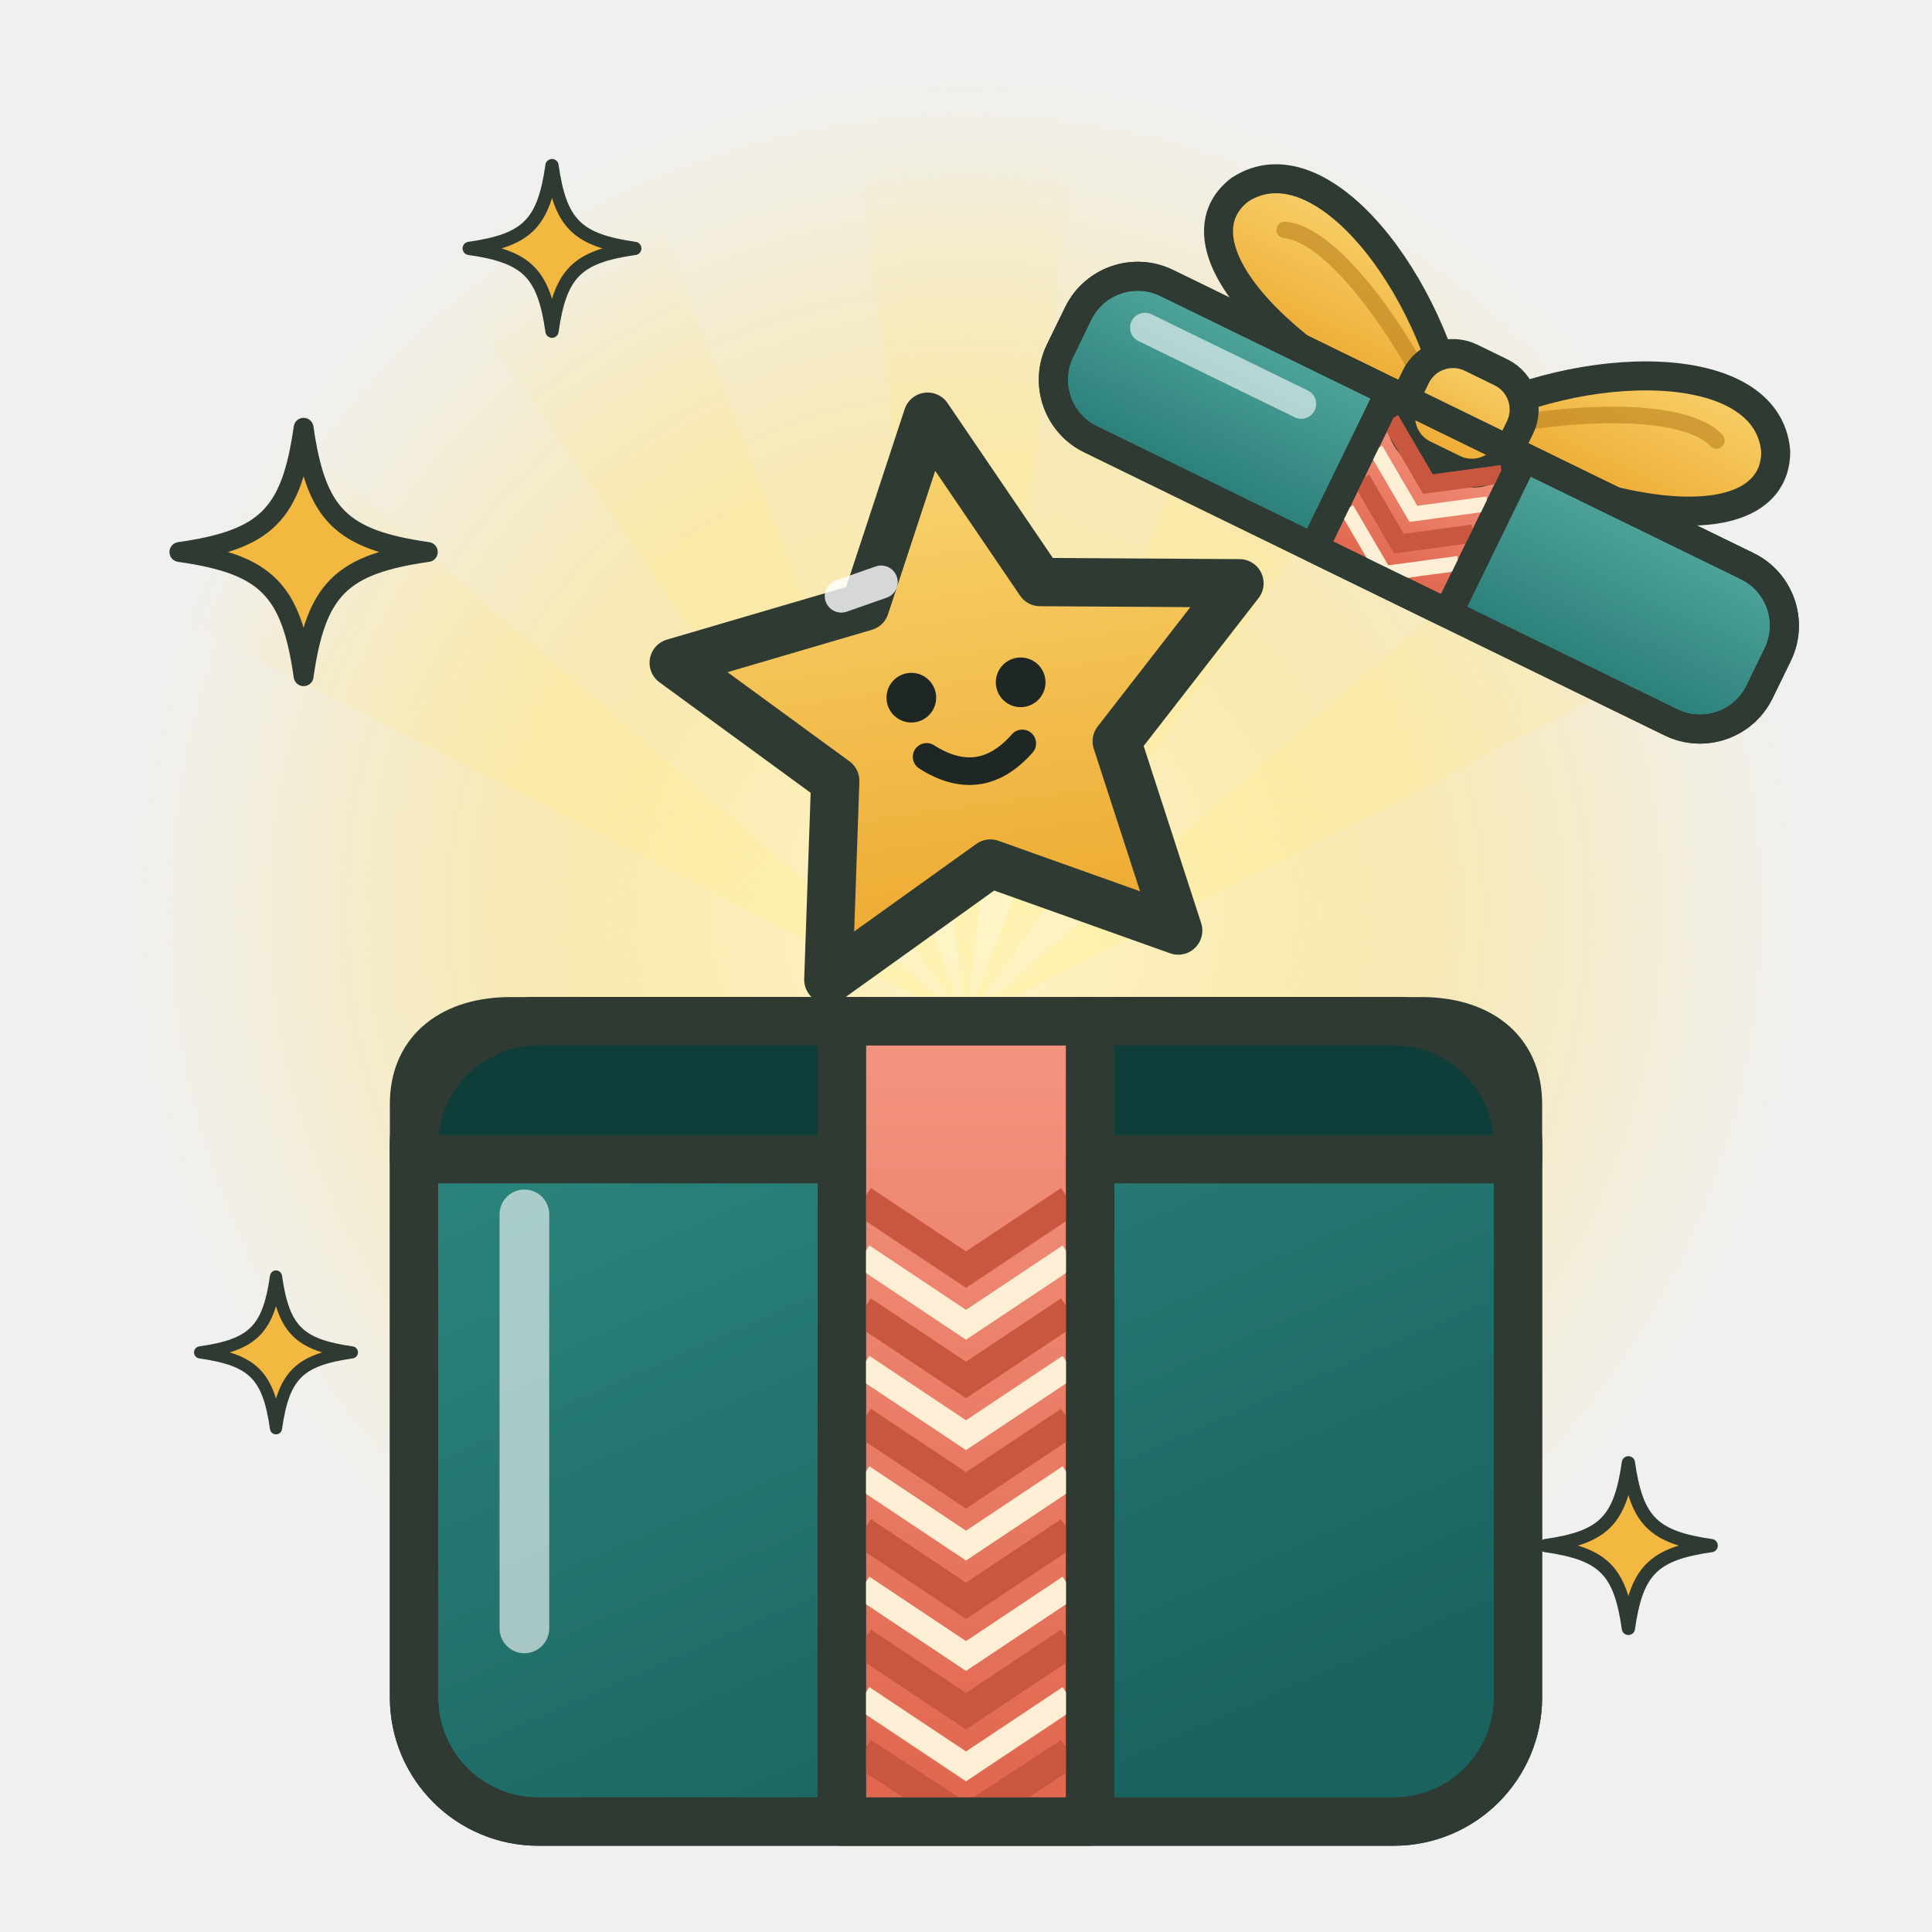
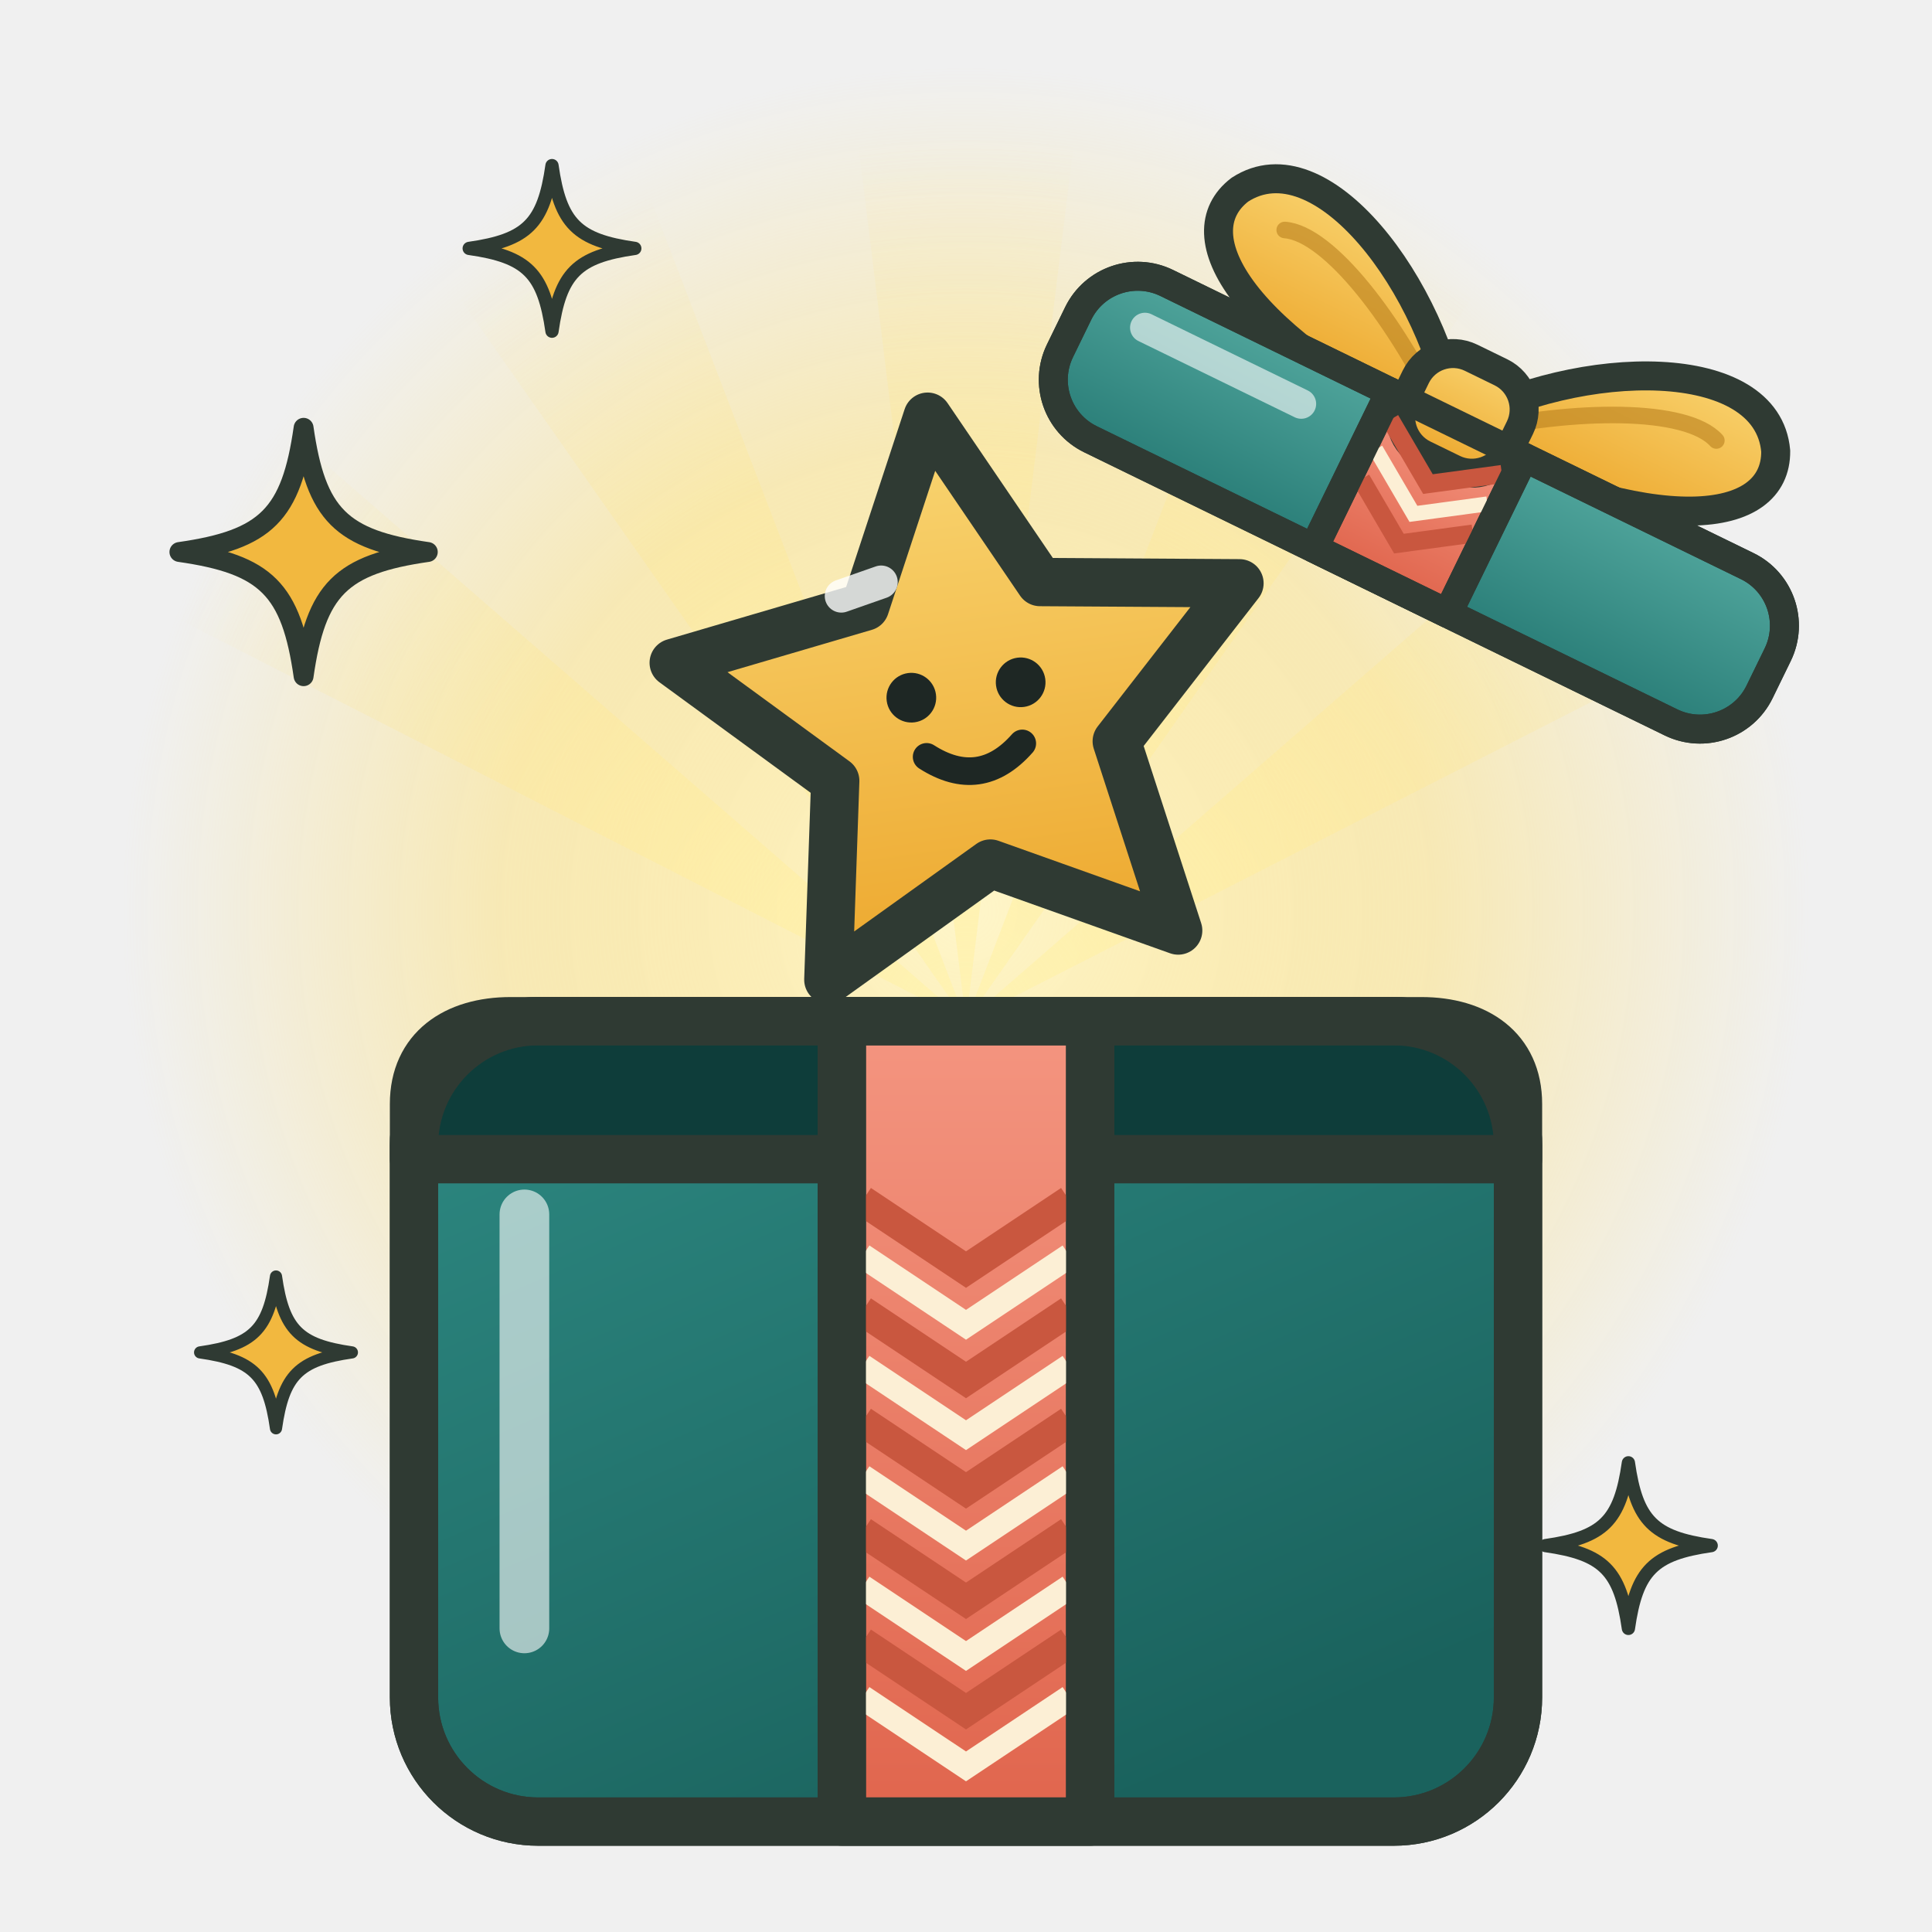
<svg xmlns="http://www.w3.org/2000/svg" viewBox="0 0 140 140" width="140" height="140">
  <defs>
    <linearGradient id="gbox" x1="0" y1="0" x2="0.6" y2="1">
      <stop offset="0" stop-color="#2E8A83" />
      <stop offset="1" stop-color="#1A625D" />
    </linearGradient>
    <linearGradient id="glid" x1="0" y1="0" x2="0" y2="1">
      <stop offset="0" stop-color="#4FA49B" />
      <stop offset="1" stop-color="#2A7E78" />
    </linearGradient>
    <linearGradient id="rib" x1="0" y1="0" x2="0" y2="1">
      <stop offset="0" stop-color="#F49580" />
      <stop offset="1" stop-color="#E0654D" />
    </linearGradient>
    <linearGradient id="gold" x1="0" y1="0" x2="0" y2="1">
      <stop offset="0" stop-color="#F8D06A" />
      <stop offset="1" stop-color="#EDA82E" />
    </linearGradient>
+     <style>@media (prefers-color-scheme:dark){#gbox stop:first-child{stop-color:#4AAFA5}#gbox stop:last-child{stop-color:#2A807A}#glid stop:first-child{stop-color:#7FC8BE}#glid stop:last-child{stop-color:#4AAFA5}}</style>
    <radialGradient id="beam" cx="0.5" cy="0.5" r="0.5">
      <stop offset="0" stop-color="#FFF6C8" stop-opacity="0.95" />
      <stop offset="0.55" stop-color="#FFE27A" stop-opacity="0.5" />
      <stop offset="1" stop-color="#FFE27A" stop-opacity="0" />
    </radialGradient>
    <radialGradient id="ray" cx="70" cy="74" r="64" gradientUnits="userSpaceOnUse">
      <stop offset="0" stop-color="#FFF3B0" stop-opacity="0.8" />
      <stop offset="1" stop-color="#FFE27A" stop-opacity="0" />
    </radialGradient>
    <linearGradient id="star" x1="0" y1="0" x2="0" y2="1">
      <stop offset="0" stop-color="#F9D673" />
      <stop offset="1" stop-color="#EDA82E" />
    </linearGradient>
  </defs>
  <circle cx="70" cy="66" r="62" fill="url(#beam)" />
  <g fill="url(#ray)">
    <path d="M70 74L13 44.9A64 64 0 0 1 21.7 32Z" />
    <path d="M70 74L33.3 21.6A64 64 0 0 1 47.1 14.3Z" />
    <path d="M70 74L62.2 10.5A64 64 0 0 1 77.8 10.5Z" />
    <path d="M70 74L92.9 14.3A64 64 0 0 1 106.7 21.6Z" />
    <path d="M70 74L118.3 32A64 64 0 0 1 127 44.9Z" />
  </g>
  <g stroke="#2F3A33" stroke-width="3.5" stroke-linejoin="round">
    <path d="M70 30l6.4 13 14.3 2.1-10.4 10.1 2.5 14.2L70 62.7l-12.8 6.7 2.5-14.2-10.4-10.1 14.3-2.1Z" fill="url(#star)" transform="rotate(-8 70 50)" />
  </g>
  <g transform="rotate(-8 70 50)">
    <circle cx="66" cy="50" r="1.8" fill="#1E2724" />
    <circle cx="74" cy="50" r="1.8" fill="#1E2724" />
    <path d="M66.5 54.4q3.5 3 7 0" fill="none" stroke="#1E2724" stroke-width="2" stroke-linecap="round" />
    <path d="M62 42l3-.6" stroke="#fff" stroke-width="2.4" stroke-linecap="round" opacity=".8" />
  </g>
  <g stroke="#2F3A33" stroke-width="3.5" stroke-linejoin="round" stroke-linecap="round">
    <rect x="30" y="74" width="80" height="58" rx="9" fill="url(#gbox)" />
    <path d="M30 80C30 76 33 74 37 74H103C107 74 110 76 110 80V84H30Z" fill="#0E3D3A" />
    <rect x="61" y="74" width="18" height="58" fill="url(#rib)" />
  </g>
-   <path d="M62.5 87L70 92L77.5 87M62.5 95L70 100L77.5 95M62.5 103L70 108L77.5 103M62.5 111L70 116L77.5 111M62.5 119L70 124L77.5 119M62.5 127L70 131.9L77.5 127" fill="none" stroke="#C9573F" stroke-width="2.2" stroke-linejoin="miter" />
+   <path d="M62.5 87L70 92L77.5 87M62.5 95L70 100L77.5 95M62.5 103L70 108L77.5 103M62.5 111L70 116L77.5 111M62.5 119L70 124L77.5 119" fill="none" stroke="#C9573F" stroke-width="2.2" stroke-linejoin="miter" />
  <path d="M62.5 91L70 96L77.5 91M62.5 99L70 104L77.5 99M62.5 107L70 112L77.5 107M62.5 115L70 120L77.5 115M62.5 123L70 128L77.5 123" fill="none" stroke="#FCEFD5" stroke-width="1.8" stroke-linejoin="miter" />
  <path d="M61 74V132M79 74V132" stroke="#2F3A33" stroke-width="3.5" />
  <rect x="30" y="74" width="80" height="58" rx="9" fill="none" stroke="#2F3A33" stroke-width="3.5" />
  <path d="M38 88V118" stroke="#fff" stroke-width="3.6" stroke-linecap="round" opacity=".6" />
  <g transform="translate(104 34) rotate(26) scale(.6) translate(-60 -42)">
    <g stroke="#2F3A33" stroke-width="3.5" stroke-linejoin="round" stroke-linecap="round">
      <path d="M60 36C50 22 30 12 24 22C20 30 32 38 60 38Z" fill="url(#gold)" />
      <path d="M60 36C70 22 90 12 96 22C100 30 88 38 60 38Z" fill="url(#gold)" />
      <path d="M58 36C48 28 36 22 31 24" fill="none" stroke="#B9801E" stroke-width="2" opacity=".6" />
      <path d="M62 36C72 28 84 22 89 24" fill="none" stroke="#B9801E" stroke-width="2" opacity=".6" />
      <rect x="13" y="36" width="94" height="21" rx="8" fill="url(#glid)" />
      <rect x="51" y="36" width="18" height="21" fill="url(#rib)" />
      <rect x="53" y="28" width="14" height="13" rx="5" fill="url(#gold)" />
    </g>
    <path d="M52.5 39L60 44L67.5 39M52.5 47L60 52L67.5 47" fill="none" stroke="#C9573F" stroke-width="2.2" stroke-linejoin="miter" />
-     <path d="M52.5 43L60 48L67.5 43M52.5 51L60 56L67.5 51" fill="none" stroke="#FCEFD5" stroke-width="1.8" stroke-linejoin="miter" />
+     <path d="M52.5 43L60 48L67.5 43" fill="none" stroke="#FCEFD5" stroke-width="1.8" stroke-linejoin="miter" />
    <path d="M51 36V57M69 36V57" stroke="#2F3A33" stroke-width="3.5" />
    <rect x="13" y="36" width="94" height="21" rx="8" fill="none" stroke="#2F3A33" stroke-width="3.5" />
    <path d="M21 42H42" stroke="#fff" stroke-width="3.6" stroke-linecap="round" opacity=".6" />
  </g>
  <g fill="#F2B83F" stroke="#2F3A33" stroke-width="1.6" stroke-linejoin="round">
    <path transform="translate(22 40) scale(0.9)" d="M0-10C1-3 3-1 10 0C3 1 1 3 0 10C-1 3-3 1-10 0C-3-1-1-3 0-10Z" />
    <path transform="translate(40 18) scale(0.6)" d="M0-10C1-3 3-1 10 0C3 1 1 3 0 10C-1 3-3 1-10 0C-3-1-1-3 0-10Z" />
    <path transform="translate(118 112) scale(0.6)" d="M0-10C1-3 3-1 10 0C3 1 1 3 0 10C-1 3-3 1-10 0C-3-1-1-3 0-10Z" />
    <path transform="translate(20 98) scale(0.55)" d="M0-10C1-3 3-1 10 0C3 1 1 3 0 10C-1 3-3 1-10 0C-3-1-1-3 0-10Z" />
  </g>
</svg>
